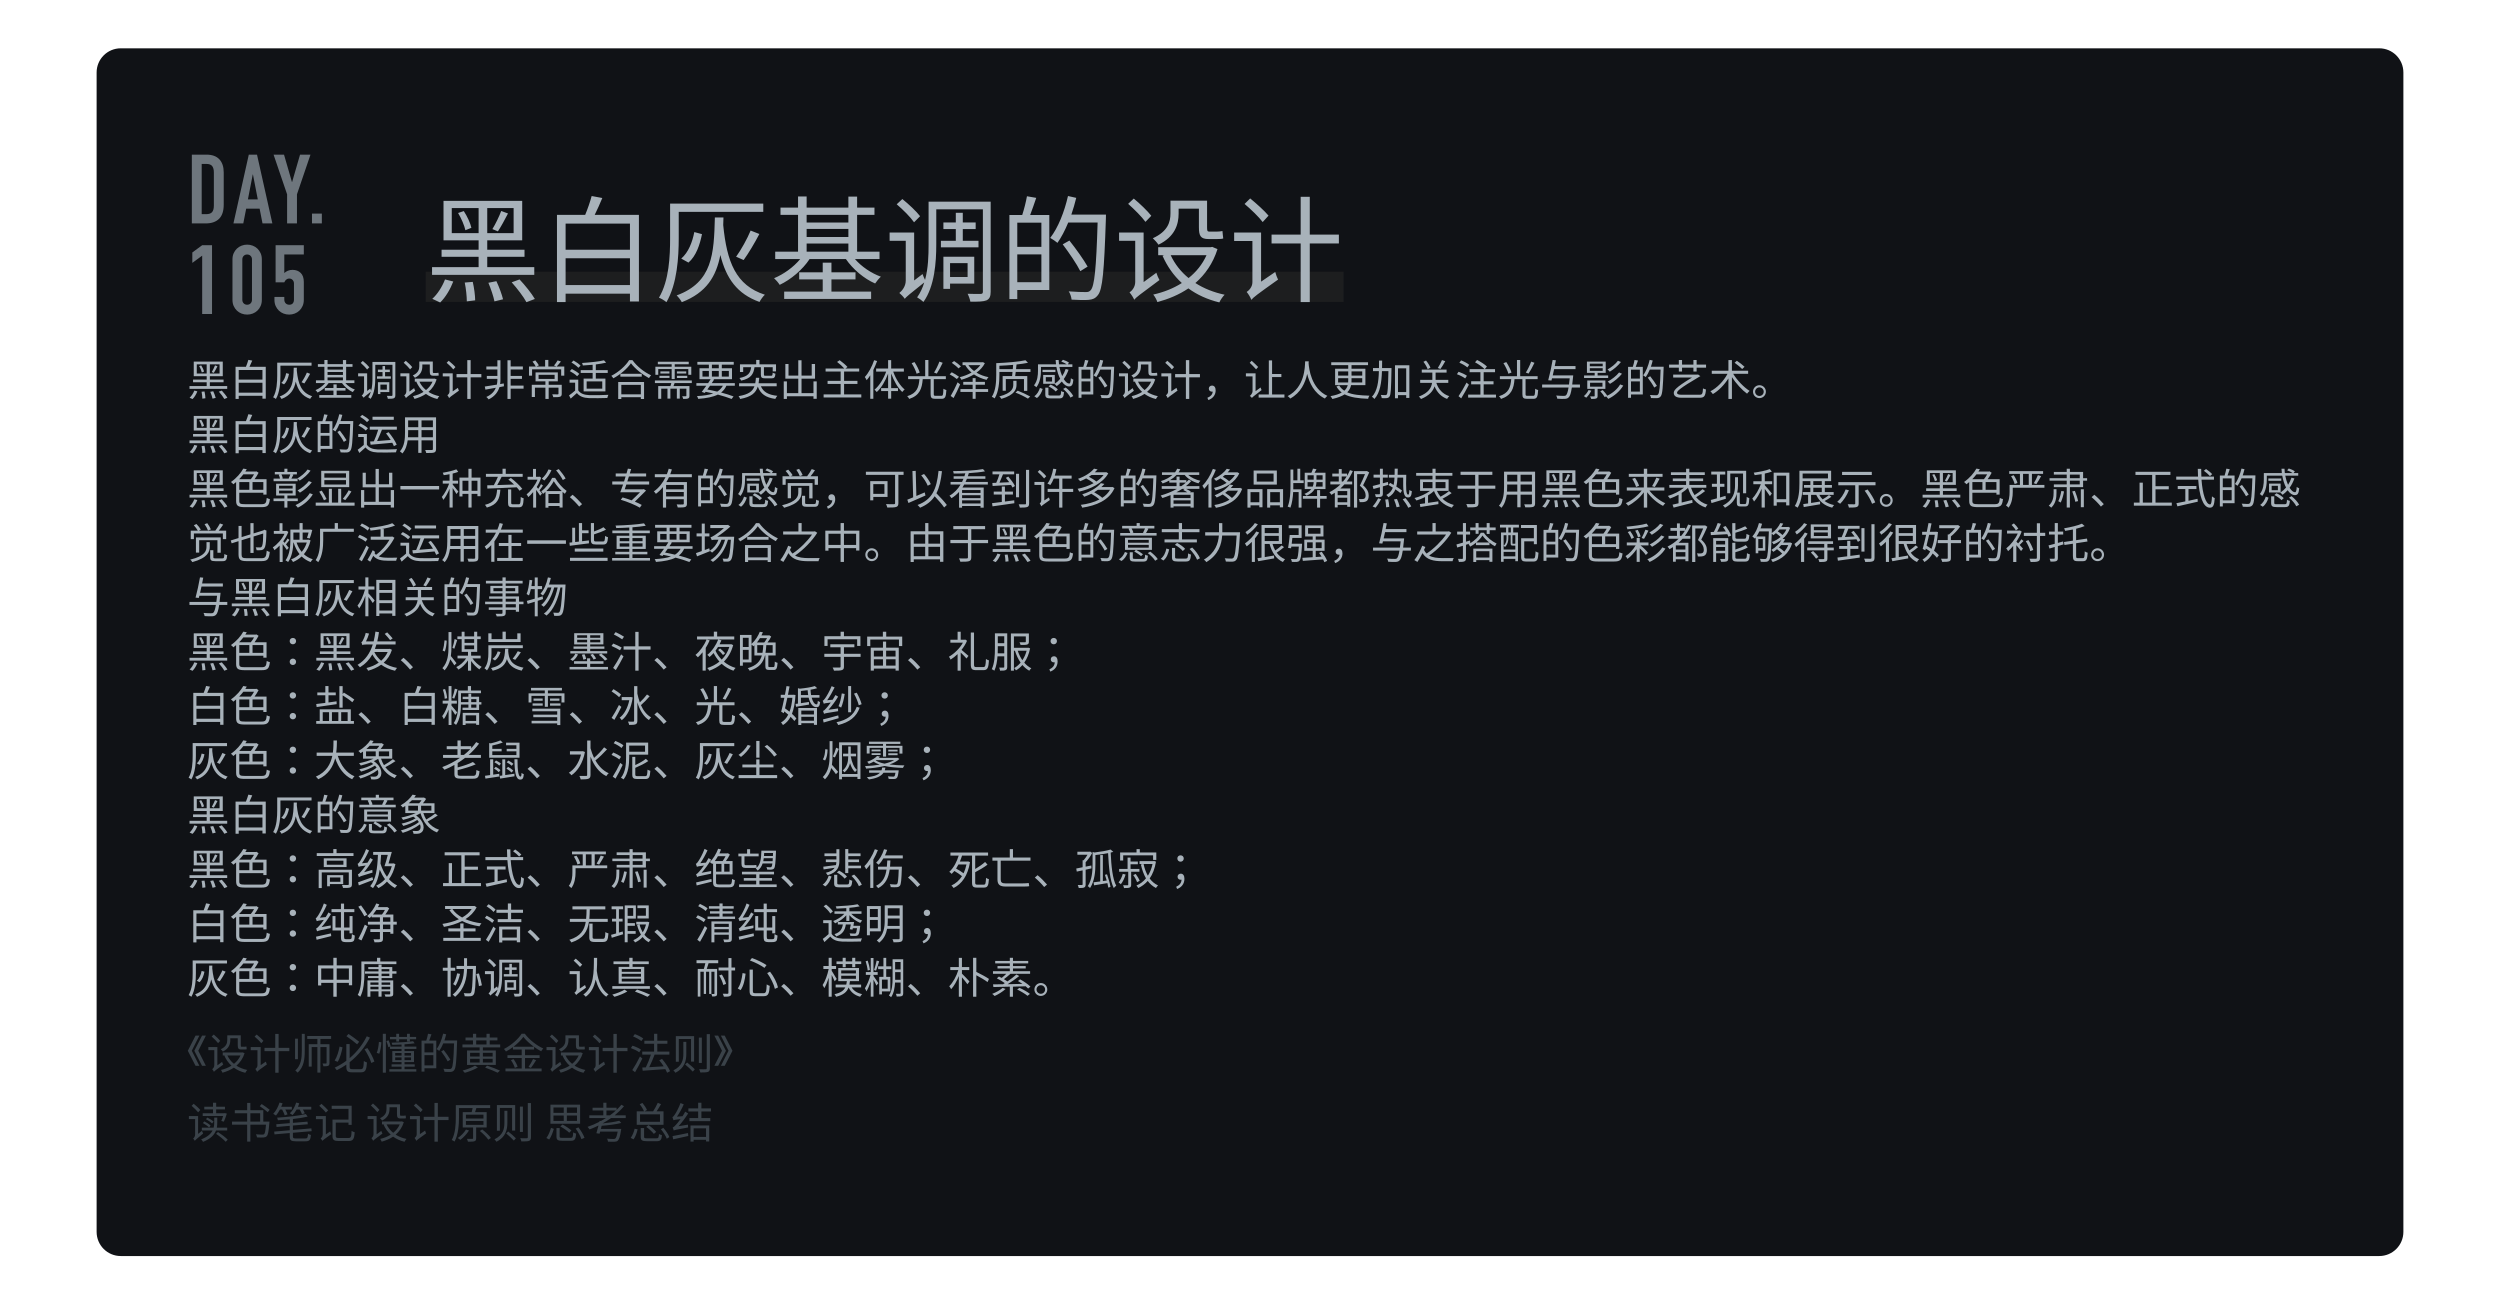
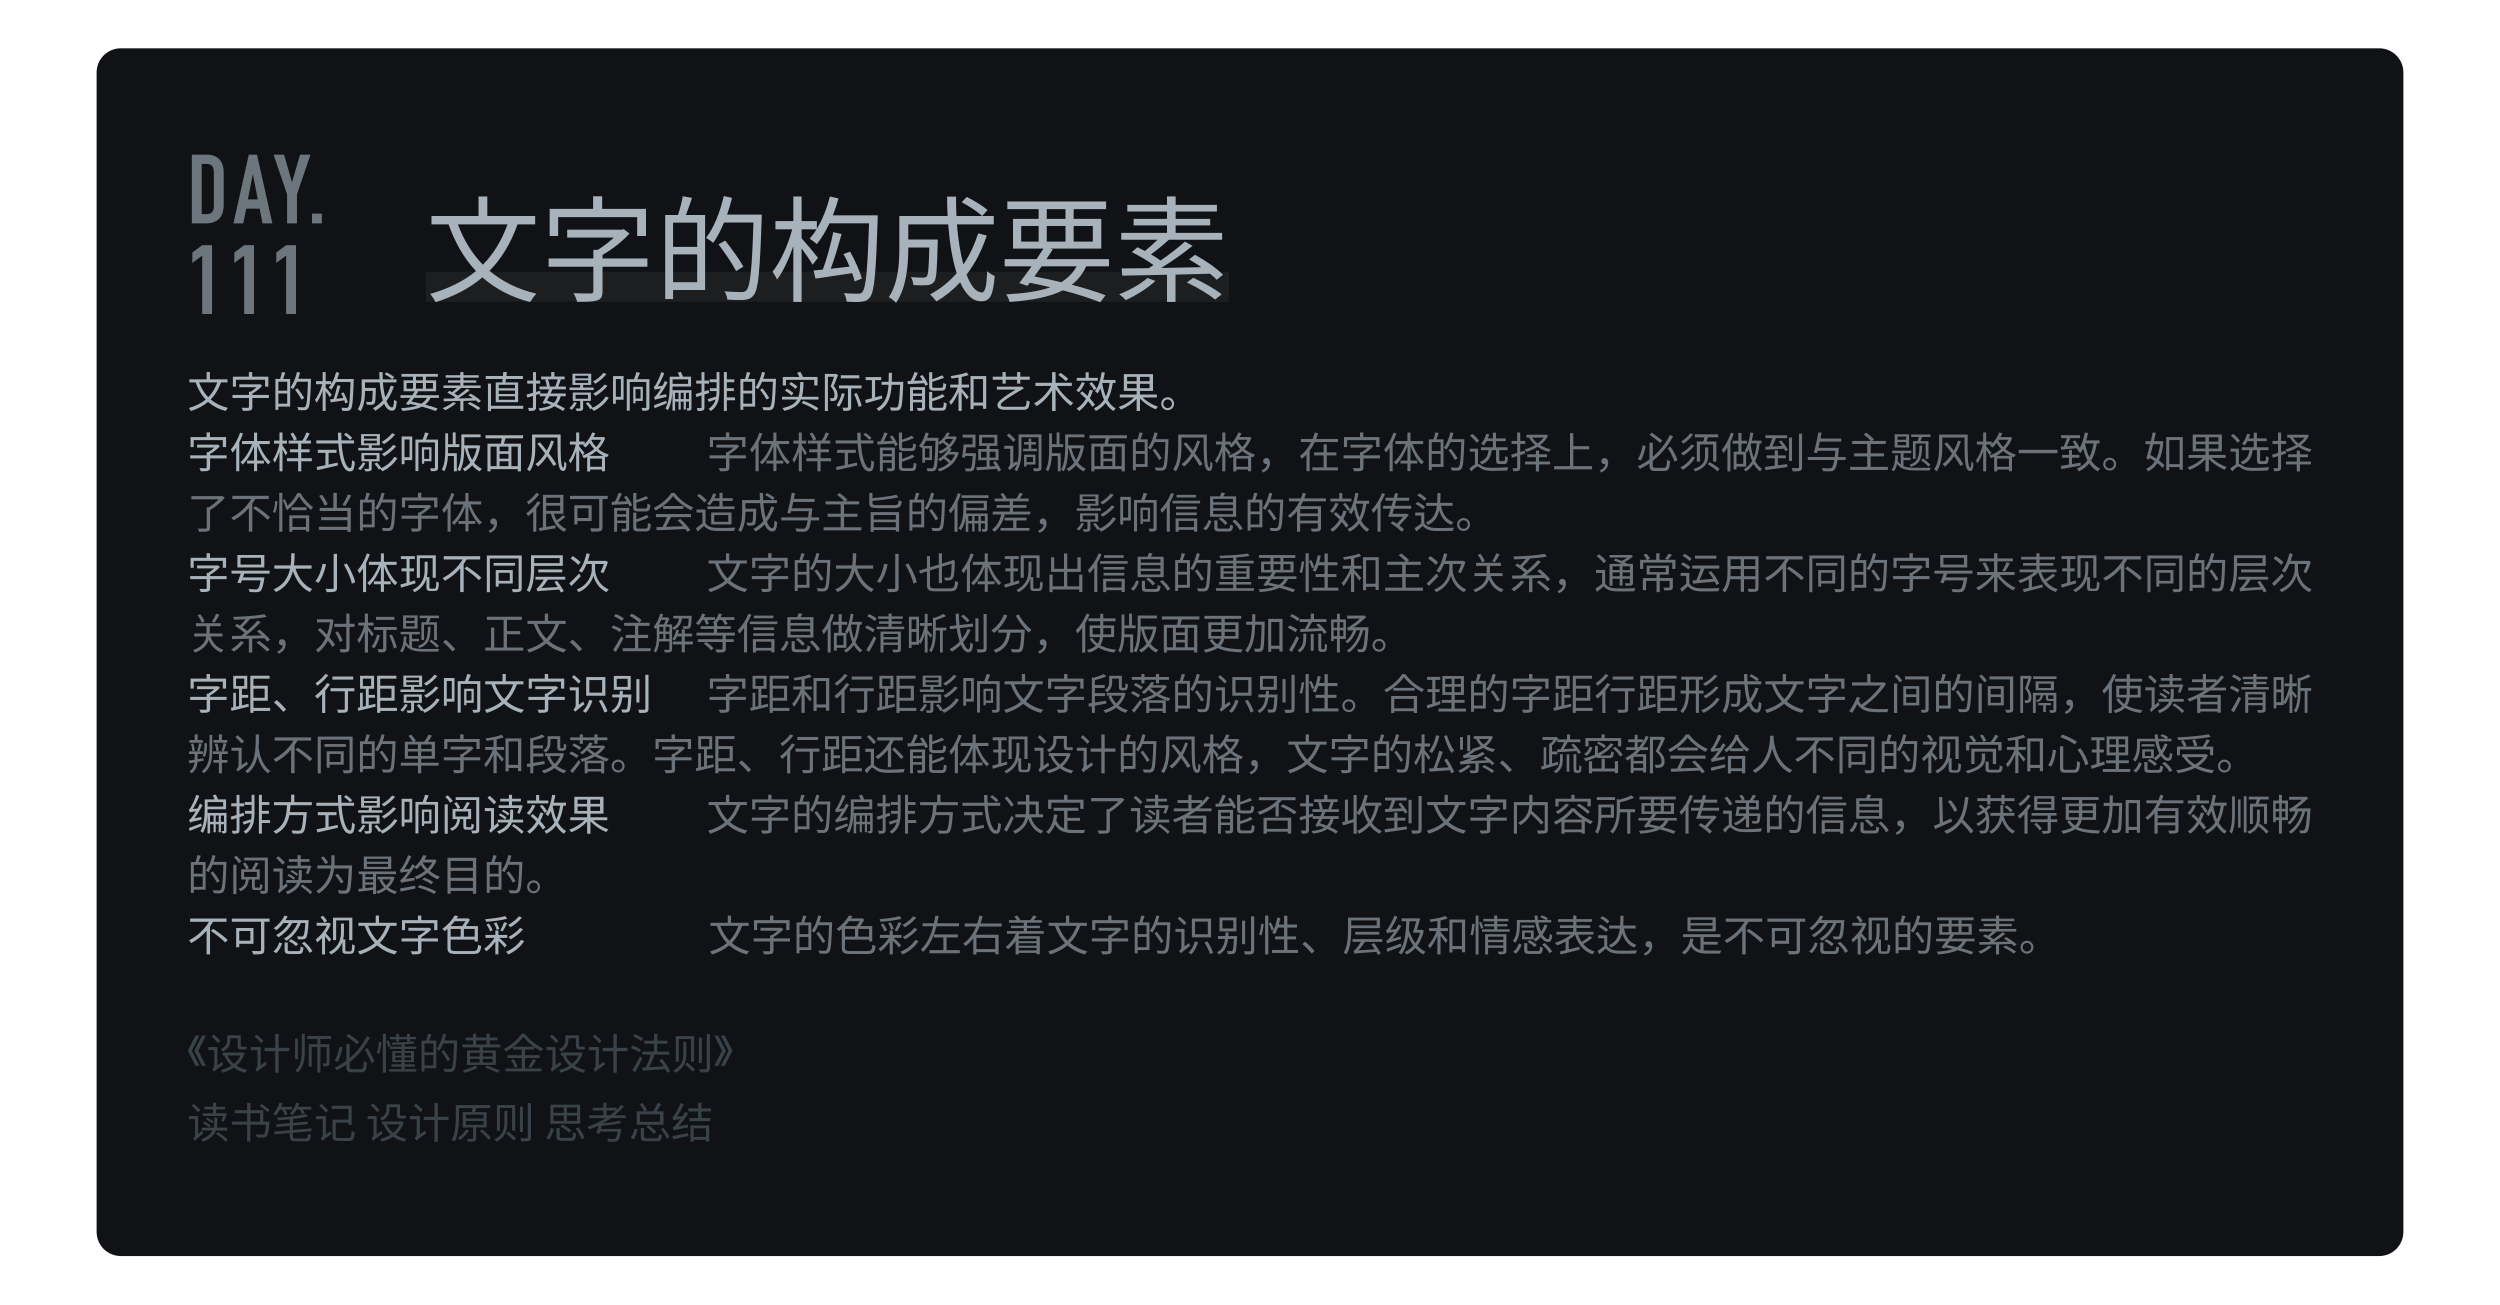
<svg xmlns="http://www.w3.org/2000/svg" width="828px" height="432px" viewBox="0 0 828 432" version="1.1">
-   <g id="105" stroke="none" stroke-width="1" fill="none" fill-rule="evenodd">
+   <g id="111" stroke="none" stroke-width="1" fill="none" fill-rule="evenodd">
    <g id="编组" transform="translate(32, 16)">
      <rect id="矩形" fill="#101216" x="0" y="0" width="764" height="400" rx="8" />
-       <path d="M31.536,58 L31.536,35.216 L36.368,35.216 C38.245,35.216 39.669,35.728 40.64,36.752 C41.611,37.776 42.096,39.227 42.096,41.104 L42.096,51.76 C42.096,53.893 41.579,55.467 40.544,56.48 C39.509,57.493 38.021,58 36.08,58 L31.536,58 Z M34.8,38.288 L34.8,54.928 L36.304,54.928 C37.221,54.928 37.872,54.699 38.256,54.24 C38.64,53.781 38.832,53.061 38.832,52.08 L38.832,41.104 C38.832,40.208 38.651,39.515 38.288,39.024 C37.925,38.533 37.264,38.288 36.304,38.288 L34.8,38.288 Z M53.376,50.032 L51.776,41.776 L51.712,41.776 L50.112,50.032 L53.376,50.032 Z M45.312,58 L50.4,35.216 L53.12,35.216 L58.208,58 L54.944,58 L53.984,53.104 L49.536,53.104 L48.576,58 L45.312,58 Z M63.088,58 L63.088,48.368 L58.608,35.216 L62.064,35.216 L64.688,44.272 L64.752,44.272 L67.376,35.216 L70.832,35.216 L66.352,48.368 L66.352,58 L63.088,58 Z M71.328,58 L71.328,54.736 L74.592,54.736 L74.592,58 L71.328,58 Z M34.96,88 L34.96,68.672 L31.696,71.072 L31.696,67.616 L34.96,65.216 L38.224,65.216 L38.224,88 L34.96,88 Z M44.992,69.92 C44.992,69.152 45.125,68.469 45.392,67.872 C45.659,67.275 46.016,66.763 46.464,66.336 C46.912,65.909 47.429,65.584 48.016,65.36 C48.603,65.136 49.216,65.024 49.856,65.024 C50.496,65.024 51.109,65.136 51.696,65.36 C52.283,65.584 52.8,65.909 53.248,66.336 C53.696,66.763 54.053,67.275 54.32,67.872 C54.587,68.469 54.72,69.152 54.72,69.92 L54.72,83.296 C54.72,84.064 54.587,84.747 54.32,85.344 C54.053,85.941 53.696,86.453 53.248,86.88 C52.8,87.307 52.283,87.632 51.696,87.856 C51.109,88.08 50.496,88.192 49.856,88.192 C49.216,88.192 48.603,88.08 48.016,87.856 C47.429,87.632 46.912,87.307 46.464,86.88 C46.016,86.453 45.659,85.941 45.392,85.344 C45.125,84.747 44.992,84.064 44.992,83.296 L44.992,69.92 Z M48.256,83.296 C48.256,83.765 48.405,84.155 48.704,84.464 C49.003,84.773 49.387,84.928 49.856,84.928 C50.325,84.928 50.709,84.773 51.008,84.464 C51.307,84.155 51.456,83.765 51.456,83.296 L51.456,69.92 C51.456,69.451 51.307,69.061 51.008,68.752 C50.709,68.443 50.325,68.288 49.856,68.288 C49.387,68.288 49.003,68.443 48.704,68.752 C48.405,69.061 48.256,69.451 48.256,69.92 L48.256,83.296 Z M68.624,65.216 L68.624,68.288 L62.16,68.288 L62.16,74.432 C62.459,74.133 62.843,73.883 63.312,73.68 C63.781,73.477 64.304,73.376 64.88,73.376 C65.989,73.376 66.891,73.712 67.584,74.384 C68.277,75.056 68.624,76.064 68.624,77.408 L68.624,83.296 C68.624,84.064 68.491,84.747 68.224,85.344 C67.957,85.941 67.6,86.453 67.152,86.88 C66.704,87.307 66.187,87.632 65.6,87.856 C65.013,88.08 64.4,88.192 63.76,88.192 C63.12,88.192 62.507,88.08 61.92,87.856 C61.333,87.632 60.816,87.307 60.368,86.88 C59.92,86.453 59.563,85.941 59.296,85.344 C59.029,84.747 58.896,84.064 58.896,83.296 L58.896,82.336 L62.16,82.336 L62.16,83.168 C62.16,83.723 62.315,84.155 62.624,84.464 C62.933,84.773 63.333,84.928 63.824,84.928 C64.315,84.928 64.693,84.779 64.96,84.48 C65.227,84.181 65.36,83.765 65.36,83.232 L65.36,77.888 C65.36,77.44 65.216,77.056 64.928,76.736 C64.64,76.416 64.272,76.256 63.824,76.256 C63.547,76.256 63.312,76.304 63.12,76.4 C62.928,76.496 62.768,76.608 62.64,76.736 C62.512,76.864 62.416,77.003 62.352,77.152 L62.16,77.504 L62.16,77.504 L59.28,77.504 L59.28,65.216 L68.624,65.216 Z" id="DAY.105" fill="#6E767D" fill-rule="nonzero" />
+       <path d="M31.536,58 L31.536,35.216 L36.368,35.216 C38.245,35.216 39.669,35.728 40.64,36.752 C41.611,37.776 42.096,39.227 42.096,41.104 L42.096,51.76 C42.096,53.893 41.579,55.467 40.544,56.48 C39.509,57.493 38.021,58 36.08,58 L31.536,58 Z M34.8,38.288 L34.8,54.928 L36.304,54.928 C37.221,54.928 37.872,54.699 38.256,54.24 C38.64,53.781 38.832,53.061 38.832,52.08 L38.832,41.104 C38.832,40.208 38.651,39.515 38.288,39.024 C37.925,38.533 37.264,38.288 36.304,38.288 L34.8,38.288 Z M53.376,50.032 L51.776,41.776 L51.712,41.776 L50.112,50.032 L53.376,50.032 Z M45.312,58 L50.4,35.216 L53.12,35.216 L58.208,58 L54.944,58 L53.984,53.104 L49.536,53.104 L48.576,58 L45.312,58 Z M63.088,58 L63.088,48.368 L58.608,35.216 L62.064,35.216 L64.688,44.272 L64.752,44.272 L67.376,35.216 L70.832,35.216 L66.352,48.368 L66.352,58 L63.088,58 Z M71.328,58 L71.328,54.736 L74.592,54.736 L74.592,58 L71.328,58 Z M34.96,88 L34.96,68.672 L31.696,71.072 L31.696,67.616 L34.96,65.216 L38.224,65.216 L38.224,88 L34.96,88 Z M48.864,88 L48.864,68.672 L45.6,71.072 L45.6,67.616 L48.864,65.216 L52.128,65.216 L52.128,88 L48.864,88 Z M62.768,88 L62.768,68.672 L59.504,71.072 L59.504,67.616 L62.768,65.216 L66.032,65.216 L66.032,88 L62.768,88 Z" id="DAY.111" fill="#6E767D" fill-rule="nonzero" />
    </g>
-     <rect id="矩形" fill="#1D1E1F" x="141" y="90" width="304" height="10" />
-     <text id="黑白灰基调的设计" font-family="PingFangSC-Semibold, PingFang SC" font-size="38" font-weight="500" line-spacing="38" fill="#A8B2BA">
-       <tspan x="141" y="97">黑白灰基调的设计</tspan>
+     <rect id="矩形" fill="#1D1E1F" x="141" y="90" width="266" height="10" />
+     <text id="文字的构成要素" font-family="PingFangSC-Semibold, PingFang SC" font-size="38" font-weight="500" line-spacing="38" fill="#A8B2BA">
+       <tspan x="141" y="97">文字的构成要素</tspan>
    </text>
-     <text id="黑白灰基调设计非常适合需要突出主体光泽质" font-family="PingFangSC-Regular, PingFang SC" font-size="14" font-weight="normal" line-spacing="18" fill="#A8B2BA">
-       <tspan x="62" y="131">黑白灰基调设计非常适合需要突出主体光泽质感的设计，让人更加关注光与影的艺术。</tspan>
-       <tspan x="62" y="149">黑白灰的运用</tspan>
-       <tspan x="62" y="167">黑色彰显出一种充裕、专有的感觉，可以看到许多的奢侈品牌都热衷于用黑色来表现和展示。黑色严肃、正式的感</tspan>
-       <tspan x="62" y="185">觉也被广泛运用在一些重要场合之中。由于黑色的意志力很强，与之搭配的色彩都能够得到很好的衬托。</tspan>
-       <tspan x="62" y="203">与黑白灰相关的事物</tspan>
-       <tspan x="62" y="221">黑色：黑发、煤炭、墨汁、夜晚、宇宙、礼服；</tspan>
-       <tspan x="62" y="239">白色：盐、白糖、雪、冰、光、婚纱；</tspan>
-       <tspan x="62" y="257">灰色：大象、老鼠、水泥、灰尘、烟雾；</tspan>
-       <tspan x="62" y="275">黑白灰的意象</tspan>
-       <tspan x="62" y="293">黑色：高级、正式、严肃、绝望、悲伤、死亡、孤寂；</tspan>
-       <tspan x="62" y="311">白色：纯净、圣洁、无瑕、清纯、透明；</tspan>
-       <tspan x="62" y="329">灰色：中庸、协调、认真、耐心、模糊、朴素。</tspan>
+     <text id="文字的构成要素直接影响编排的实际功能和艺" font-family="PingFangSC-Regular, PingFang SC" font-size="14" font-weight="normal" line-spacing="20" fill="#A8B2BA">
+       <tspan x="62" y="135">文字的构成要素直接影响编排的实际功能和艺术效果。</tspan>
+       <tspan x="62" y="155" font-family="PingFangSC-Medium, PingFang SC" font-weight="400">字体样式影响版面风格</tspan>
+       <tspan x="202" y="155">    </tspan>
+       <tspan x="234" y="155" fill-opacity="0.6">字体样式能够强调版面的风格，在字体的选择上，必须做到与主题风格一致。如果选择</tspan>
+       <tspan x="62" y="175" fill-opacity="0.6">了不恰当的字体，很可能会造成与主旨的偏差，影响信息的有效传达。</tspan>
+       <tspan x="496" y="175" />
+       <tspan x="62" y="195" font-family="PingFangSC-Medium, PingFang SC" font-weight="400">字号大小体现不同层次</tspan>
+       <tspan x="202" y="195">    </tspan>
+       <tspan x="234" y="195" fill-opacity="0.6">文字的大小也体现出信息的重要性和主次关系，通常运用不同的字号来表现不同的层次</tspan>
+       <tspan x="62" y="215" fill-opacity="0.6">关系，对标题、正文、注解等信息做清晰划分，使版面更加流畅。</tspan>
+       <tspan x="468" y="215" />
+       <tspan x="62" y="235" font-family="PingFangSC-Medium, PingFang SC" font-weight="400">字距、行距影响文字识别</tspan>
+       <tspan x="216" y="235">   </tspan>
+       <tspan x="234" y="235" fill-opacity="0.6">字距和行距影响文字段落的识别性。合理的字距行距形成文字之间的间隔，使读者清晰</tspan>
+       <tspan x="62" y="255" fill-opacity="0.6">辨认不同的单字和段落。字距、行距还能体现设计的风格，文字的松紧、疏密都会给人不同的视觉和心理感受。</tspan>
+       <tspan x="748" y="255" />
+       <tspan x="62" y="275" font-family="PingFangSC-Medium, PingFang SC" font-weight="400">编排方式影响阅读效果</tspan>
+       <tspan x="202" y="275">    </tspan>
+       <tspan x="234" y="275" fill-opacity="0.6">文字的编排方式决定了读者能否接收到文字内容所要传递的信息，以获得更加有效顺畅</tspan>
+       <tspan x="62" y="295" fill-opacity="0.6">的阅读为最终目的。</tspan>
+       <tspan x="62" y="315" font-family="PingFangSC-Medium, PingFang SC" font-weight="400">不可忽视文字色彩</tspan>
+       <tspan x="174" y="315">             </tspan>
+       <tspan x="234.606" y="315" fill-opacity="0.6">文字的色彩左右着文字的识别性、层级和情感表达，是不可忽视的要素。</tspan>
    </text>
    <text id="《设计师必懂的黄金设计法则》-读书笔记" font-family="PingFangSC-Regular, PingFang SC" font-size="14" font-weight="normal" line-spacing="24" fill="#3A4249">
      <tspan x="62" y="353">《设计师必懂的黄金设计法则》     </tspan>
      <tspan x="62" y="377">读书笔记 设计原则 思考总结</tspan>
    </text>
  </g>
</svg>
